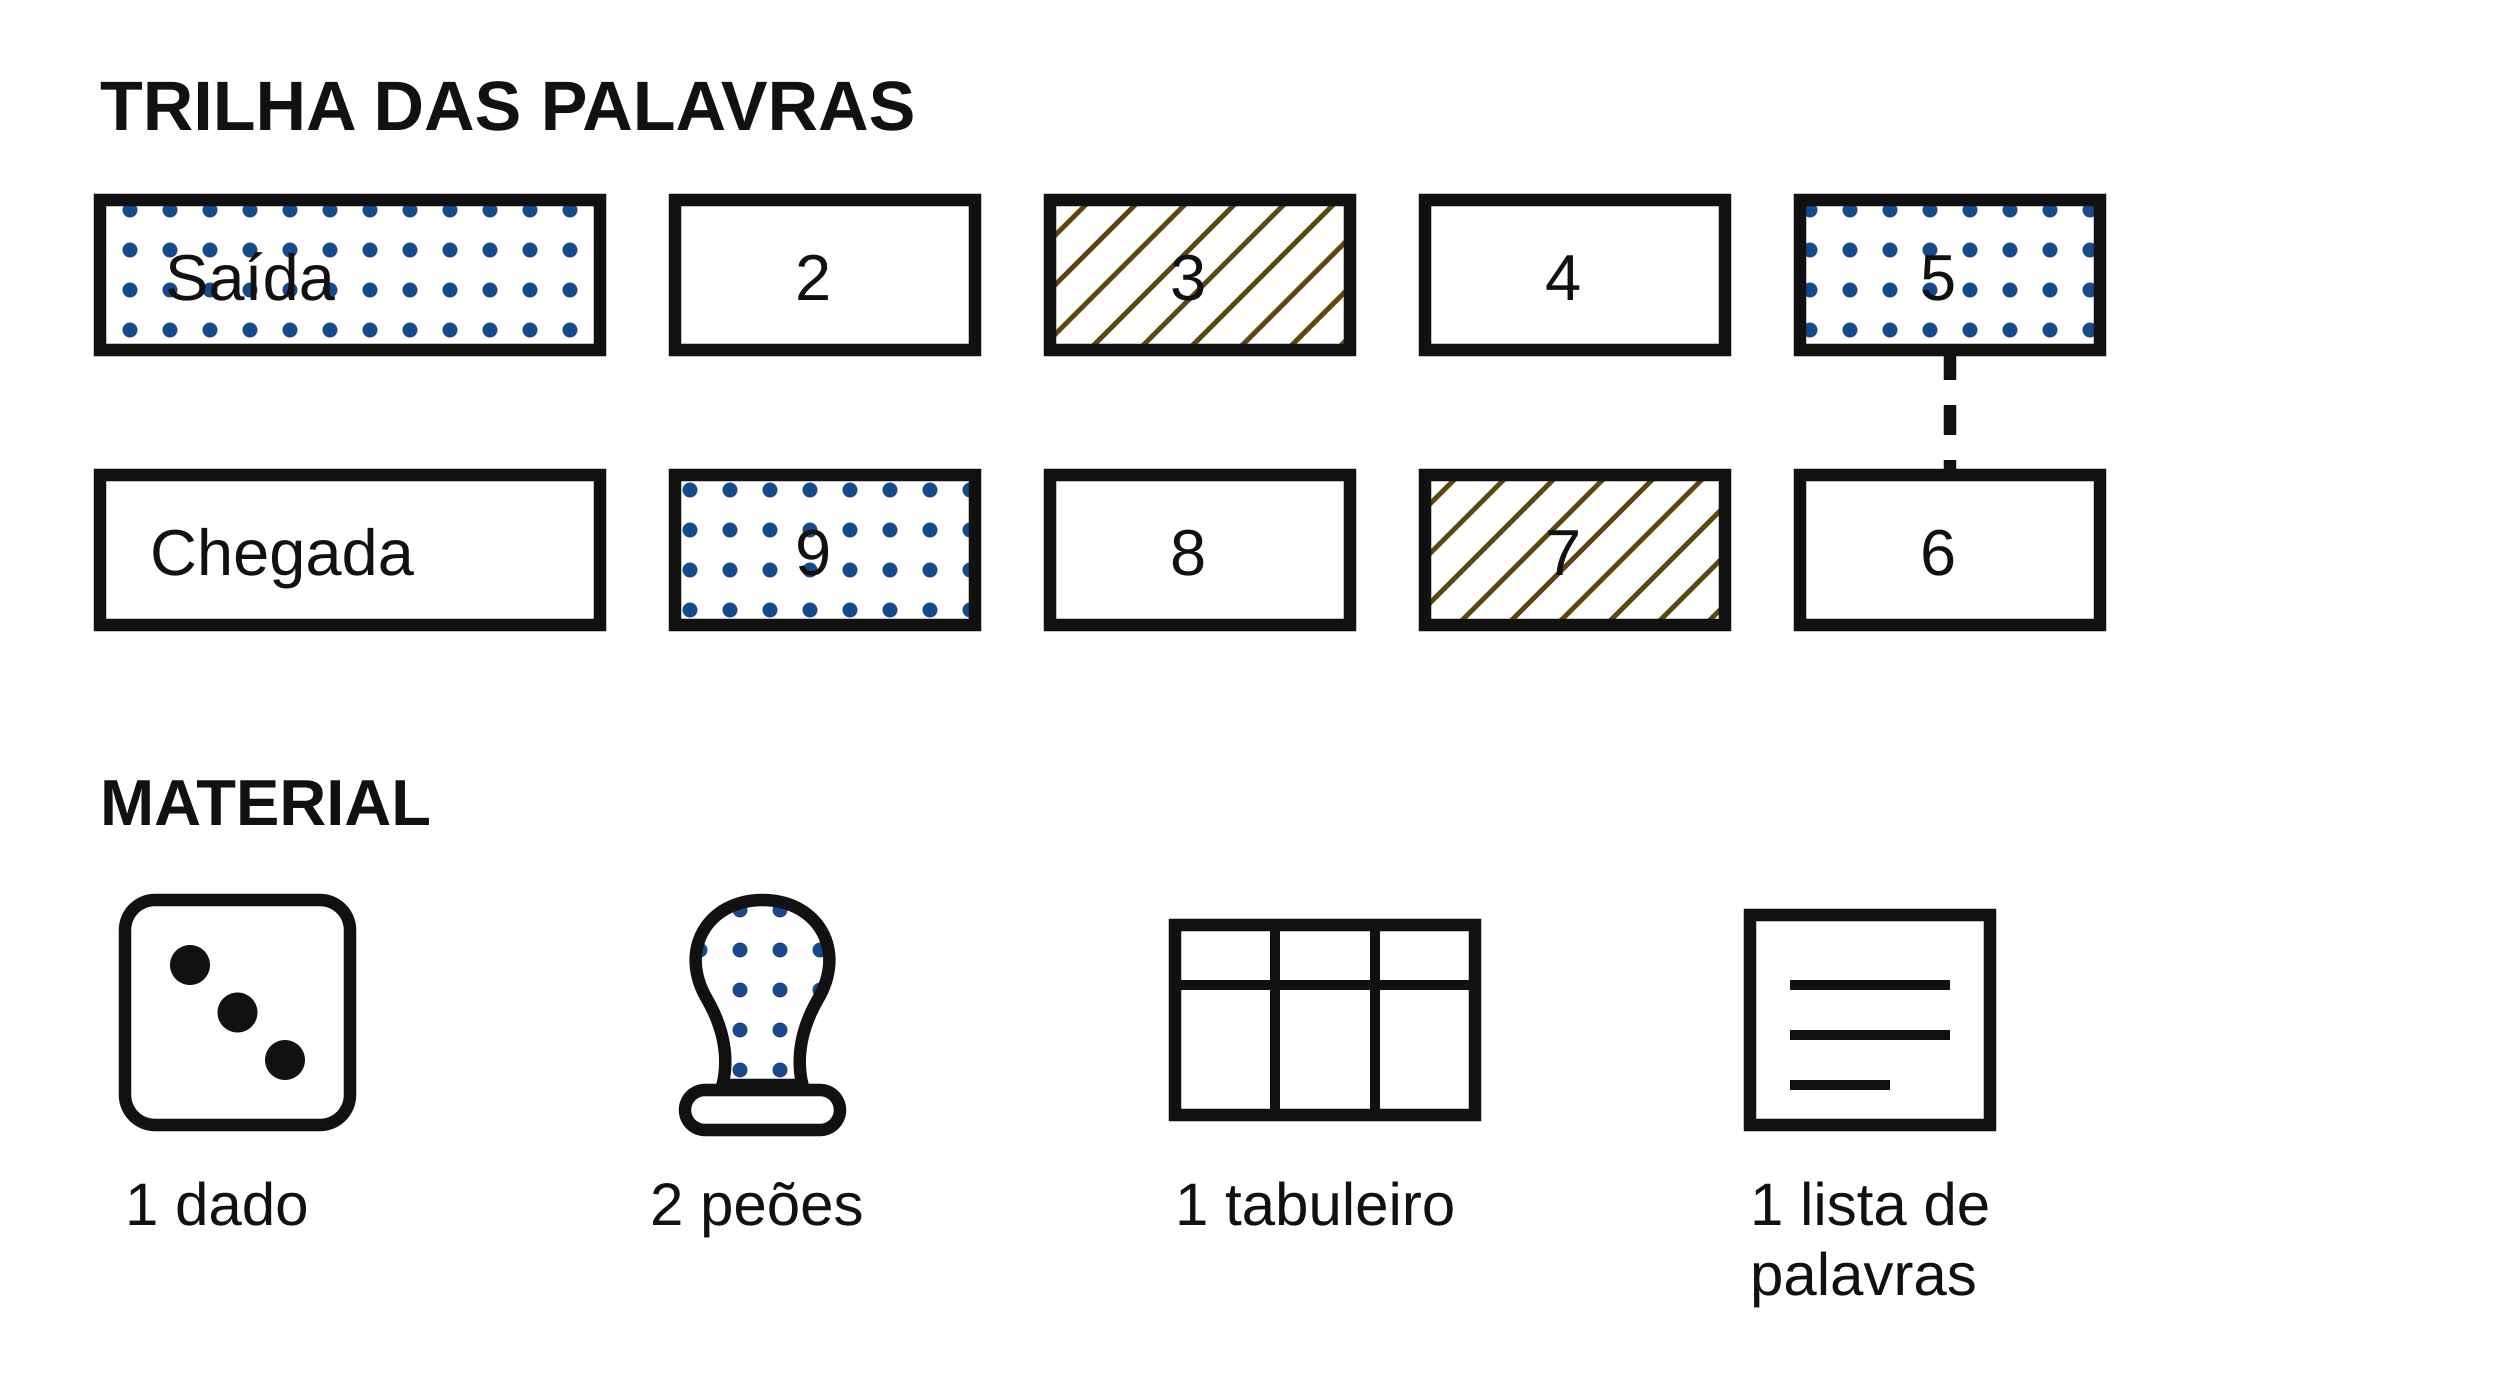
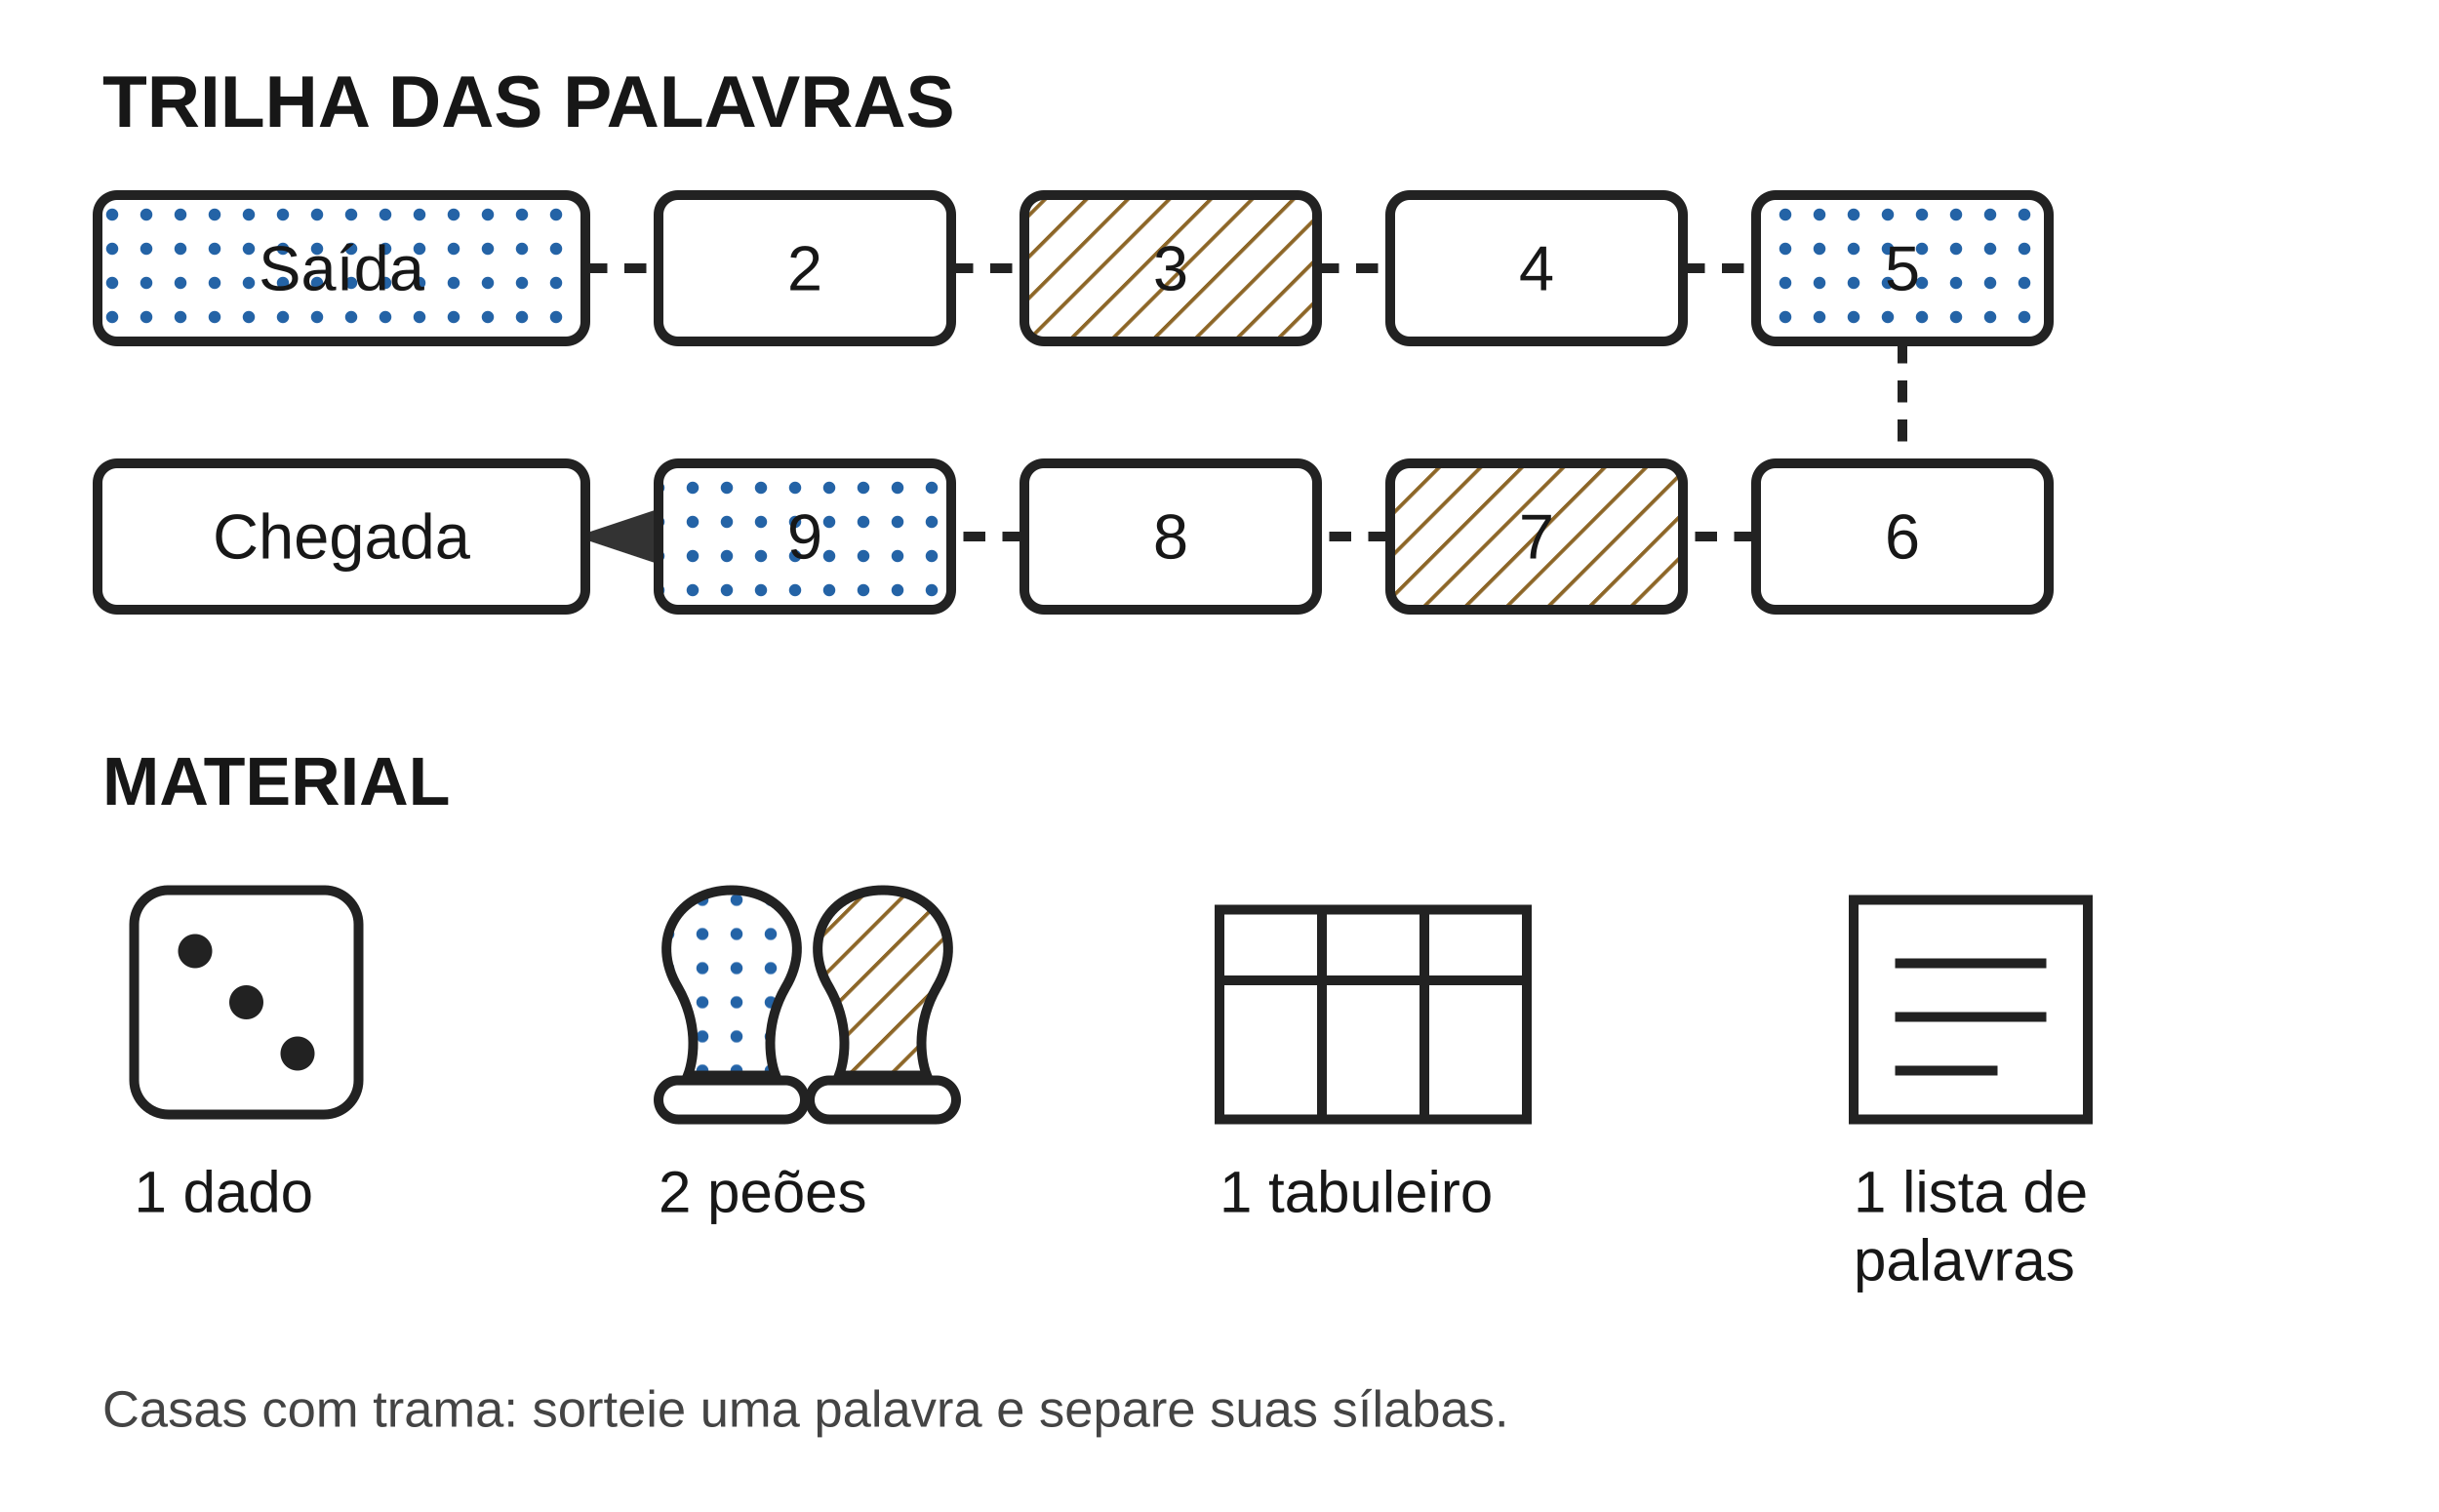
- <svg xmlns="http://www.w3.org/2000/svg" width="1000" height="560" viewBox="0 0 1000 560">
-   <rect width="1000" height="560" fill="white" />
+ <svg xmlns="http://www.w3.org/2000/svg" width="1000" height="620" viewBox="0 0 1000 620">
+   <rect width="1000" height="620" fill="#fff" />
  <defs>
-     <pattern id="casaA" width="16" height="16" patternUnits="userSpaceOnUse">
-       <circle cx="4" cy="4" r="3" fill="#174a8b" />
+     <pattern id="azul" width="14" height="14" patternUnits="userSpaceOnUse">
+       <circle cx="4" cy="4" r="2.5" fill="#2463a6" />
    </pattern>
-     <pattern id="casaB" width="14" height="14" patternUnits="userSpaceOnUse" patternTransform="rotate(45)">
-       <line x1="0" y1="0" x2="0" y2="14" stroke="#5b4610" stroke-width="4" />
+     <pattern id="dourado" width="12" height="12" patternUnits="userSpaceOnUse" patternTransform="rotate(45)">
+       <line x1="0" y1="0" x2="0" y2="12" stroke="#8a6426" stroke-width="3" />
    </pattern>
+     <marker id="seta" markerWidth="10" markerHeight="10" refX="8" refY="3" orient="auto">
+       <path d="M0,0 L0,6 L9,3 z" fill="#333" />
+     </marker>
  </defs>
-   <g stroke="#111" stroke-width="5" font-family="Arial" fill="#111">
-     <text x="40" y="52" font-size="28" stroke="none" font-weight="bold">TRILHA DAS PALAVRAS</text>
-     <g font-size="26">
-       <rect x="40" y="80" width="200" height="60" fill="url(#casaA)" />
-       <text x="66" y="120" stroke="none" fill="#111">Saída</text>
-       <rect x="270" y="80" width="120" height="60" fill="#fff" />
-       <text x="318" y="120" stroke="none">2</text>
-       <rect x="420" y="80" width="120" height="60" fill="url(#casaB)" />
-       <text x="468" y="120" stroke="none">3</text>
-       <rect x="570" y="80" width="120" height="60" fill="#fff" />
-       <text x="618" y="120" stroke="none">4</text>
-       <rect x="720" y="80" width="120" height="60" fill="url(#casaA)" />
-       <text x="768" y="120" stroke="none">5</text>
-       <rect x="720" y="190" width="120" height="60" fill="#fff" />
-       <text x="768" y="230" stroke="none">6</text>
-       <rect x="570" y="190" width="120" height="60" fill="url(#casaB)" />
-       <text x="618" y="230" stroke="none">7</text>
-       <rect x="420" y="190" width="120" height="60" fill="#fff" />
-       <text x="468" y="230" stroke="none">8</text>
-       <rect x="270" y="190" width="120" height="60" fill="url(#casaA)" />
-       <text x="318" y="230" stroke="none">9</text>
-       <rect x="40" y="190" width="200" height="60" fill="#fff" />
-       <text x="60" y="230" stroke="none">Chegada</text>
+   <g font-family="Arial, sans-serif" fill="#171717">
+     <text x="42" y="52" font-size="30" font-weight="bold">TRILHA DAS PALAVRAS</text>
+     <g stroke="#222" stroke-width="4">
+       <path d="M240 110H270M390 110H420M540 110H570M690 110H720M780 140V190M720 220H690M570 220H540M420 220H390M270 220H240" fill="none" stroke-dasharray="9 7" marker-end="url(#seta)" />
    </g>
-     <path d="M780 140v50" fill="none" stroke-dasharray="12 10" />
-     <text x="40" y="330" font-size="26" stroke="none" font-weight="bold">MATERIAL</text>
-     <g transform="translate(50 360)">
-       <rect x="0" y="0" width="90" height="90" rx="12" fill="#fff" />
-       <circle cx="26" cy="26" r="8" fill="#111" stroke="none" />
-       <circle cx="64" cy="64" r="8" fill="#111" stroke="none" />
-       <circle cx="45" cy="45" r="8" fill="#111" stroke="none" />
-       <text x="0" y="130" font-size="24" stroke="none">1 dado</text>
+     <g stroke="#222" stroke-width="4" text-anchor="middle" font-size="26">
+       <rect x="40" y="80" width="200" height="60" rx="8" fill="url(#azul)" />
+       <text x="140" y="119" stroke="none">Saída</text>
+       <rect x="270" y="80" width="120" height="60" rx="8" fill="#fff" />
+       <text x="330" y="119" stroke="none">2</text>
+       <rect x="420" y="80" width="120" height="60" rx="8" fill="url(#dourado)" />
+       <text x="480" y="119" stroke="none">3</text>
+       <rect x="570" y="80" width="120" height="60" rx="8" fill="#fff" />
+       <text x="630" y="119" stroke="none">4</text>
+       <rect x="720" y="80" width="120" height="60" rx="8" fill="url(#azul)" />
+       <text x="780" y="119" stroke="none">5</text>
+       <rect x="720" y="190" width="120" height="60" rx="8" fill="#fff" />
+       <text x="780" y="229" stroke="none">6</text>
+       <rect x="570" y="190" width="120" height="60" rx="8" fill="url(#dourado)" />
+       <text x="630" y="229" stroke="none">7</text>
+       <rect x="420" y="190" width="120" height="60" rx="8" fill="#fff" />
+       <text x="480" y="229" stroke="none">8</text>
+       <rect x="270" y="190" width="120" height="60" rx="8" fill="url(#azul)" />
+       <text x="330" y="229" stroke="none">9</text>
+       <rect x="40" y="190" width="200" height="60" rx="8" fill="#fff" />
+       <text x="140" y="229" stroke="none">Chegada</text>
    </g>
-     <g transform="translate(260 360)">
-       <path d="M45 0c22 0 34 20 22 40-8 14-8 26-6 34H29c2-8 2-20-6-34C11 20 23 0 45 0Z" fill="url(#casaA)" />
-       <rect x="14" y="76" width="62" height="16" rx="8" fill="#fff" />
-       <text x="0" y="130" font-size="24" stroke="none">2 peões</text>
+     <text x="42" y="330" font-size="28" font-weight="bold">MATERIAL</text>
+     <g transform="translate(55 365)" stroke="#222" stroke-width="4">
+       <rect x="0" y="0" width="92" height="92" rx="14" fill="#fff" />
+       <circle cx="25" cy="25" r="7" fill="#222" stroke="none" />
+       <circle cx="46" cy="46" r="7" fill="#222" stroke="none" />
+       <circle cx="67" cy="67" r="7" fill="#222" stroke="none" />
+       <text x="0" y="132" font-size="24" stroke="none">1 dado</text>
    </g>
-     <g transform="translate(470 360)">
-       <rect x="0" y="10" width="120" height="76" fill="#fff" />
-       <path d="M0 34h120M40 10v76M80 10v76" fill="none" stroke-width="4" />
-       <text x="0" y="130" font-size="24" stroke="none">1 tabuleiro</text>
+     <g transform="translate(270 365)" stroke="#222" stroke-width="4">
+       <path d="M30 0c22 0 34 20 22 40-8 14-7 28-4 36H12c3-8 4-22-4-36C-4 20 8 0 30 0Z" fill="url(#azul)" />
+       <rect x="0" y="78" width="60" height="16" rx="8" fill="#fff" />
+       <path d="M92 0c22 0 34 20 22 40-8 14-7 28-4 36H74c3-8 4-22-4-36C58 20 70 0 92 0Z" fill="url(#dourado)" />
+       <rect x="62" y="78" width="60" height="16" rx="8" fill="#fff" />
+       <text x="0" y="132" font-size="24" stroke="none">2 peões</text>
    </g>
-     <g transform="translate(700 360)">
-       <rect x="0" y="6" width="96" height="84" fill="#fff" />
-       <path d="M16 34h64M16 54h64M16 74h40" fill="none" stroke-width="4" />
-       <text x="0" y="130" font-size="24" stroke="none">1 lista de</text>
-       <text x="0" y="158" font-size="24" stroke="none">palavras</text>
+     <g transform="translate(500 365)" stroke="#222" stroke-width="4">
+       <rect x="0" y="8" width="126" height="86" fill="#fff" />
+       <path d="M0 37h126M42 8v86M84 8v86" fill="none" />
+       <text x="0" y="132" font-size="24" stroke="none">1 tabuleiro</text>
    </g>
+     <g transform="translate(760 365)" stroke="#222" stroke-width="4">
+       <rect x="0" y="4" width="96" height="90" fill="#fff" />
+       <path d="M17 30h62M17 52h62M17 74h42" fill="none" />
+       <text x="0" y="132" font-size="24" stroke="none">1 lista de</text>
+       <text x="0" y="160" font-size="24" stroke="none">palavras</text>
+     </g>
+     <text x="42" y="585" font-size="21" fill="#444">Casas com trama: sorteie uma palavra e separe suas sílabas.</text>
  </g>
</svg>
